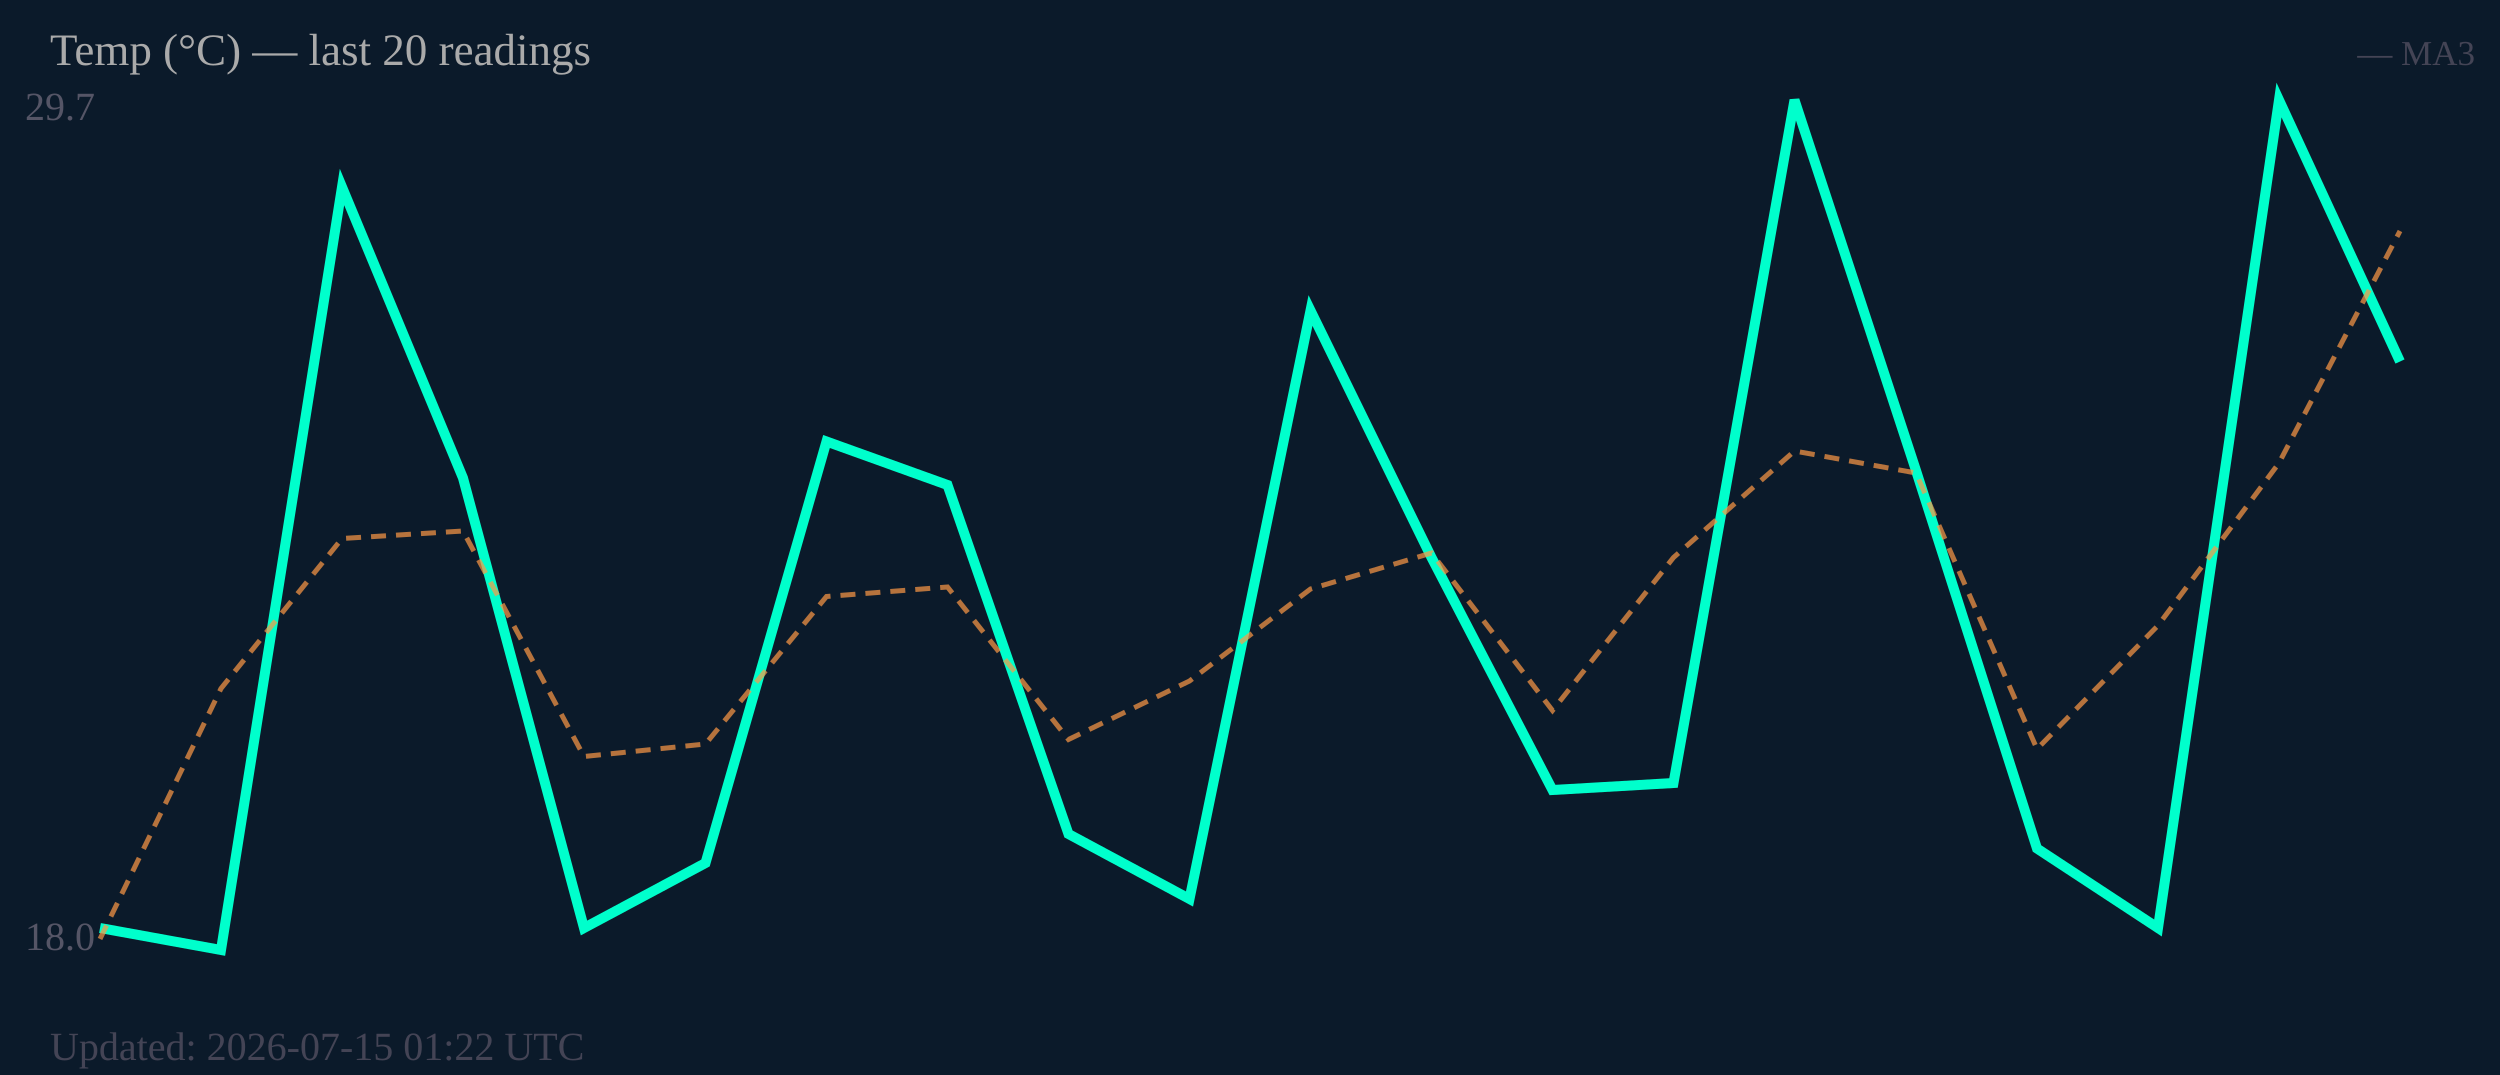
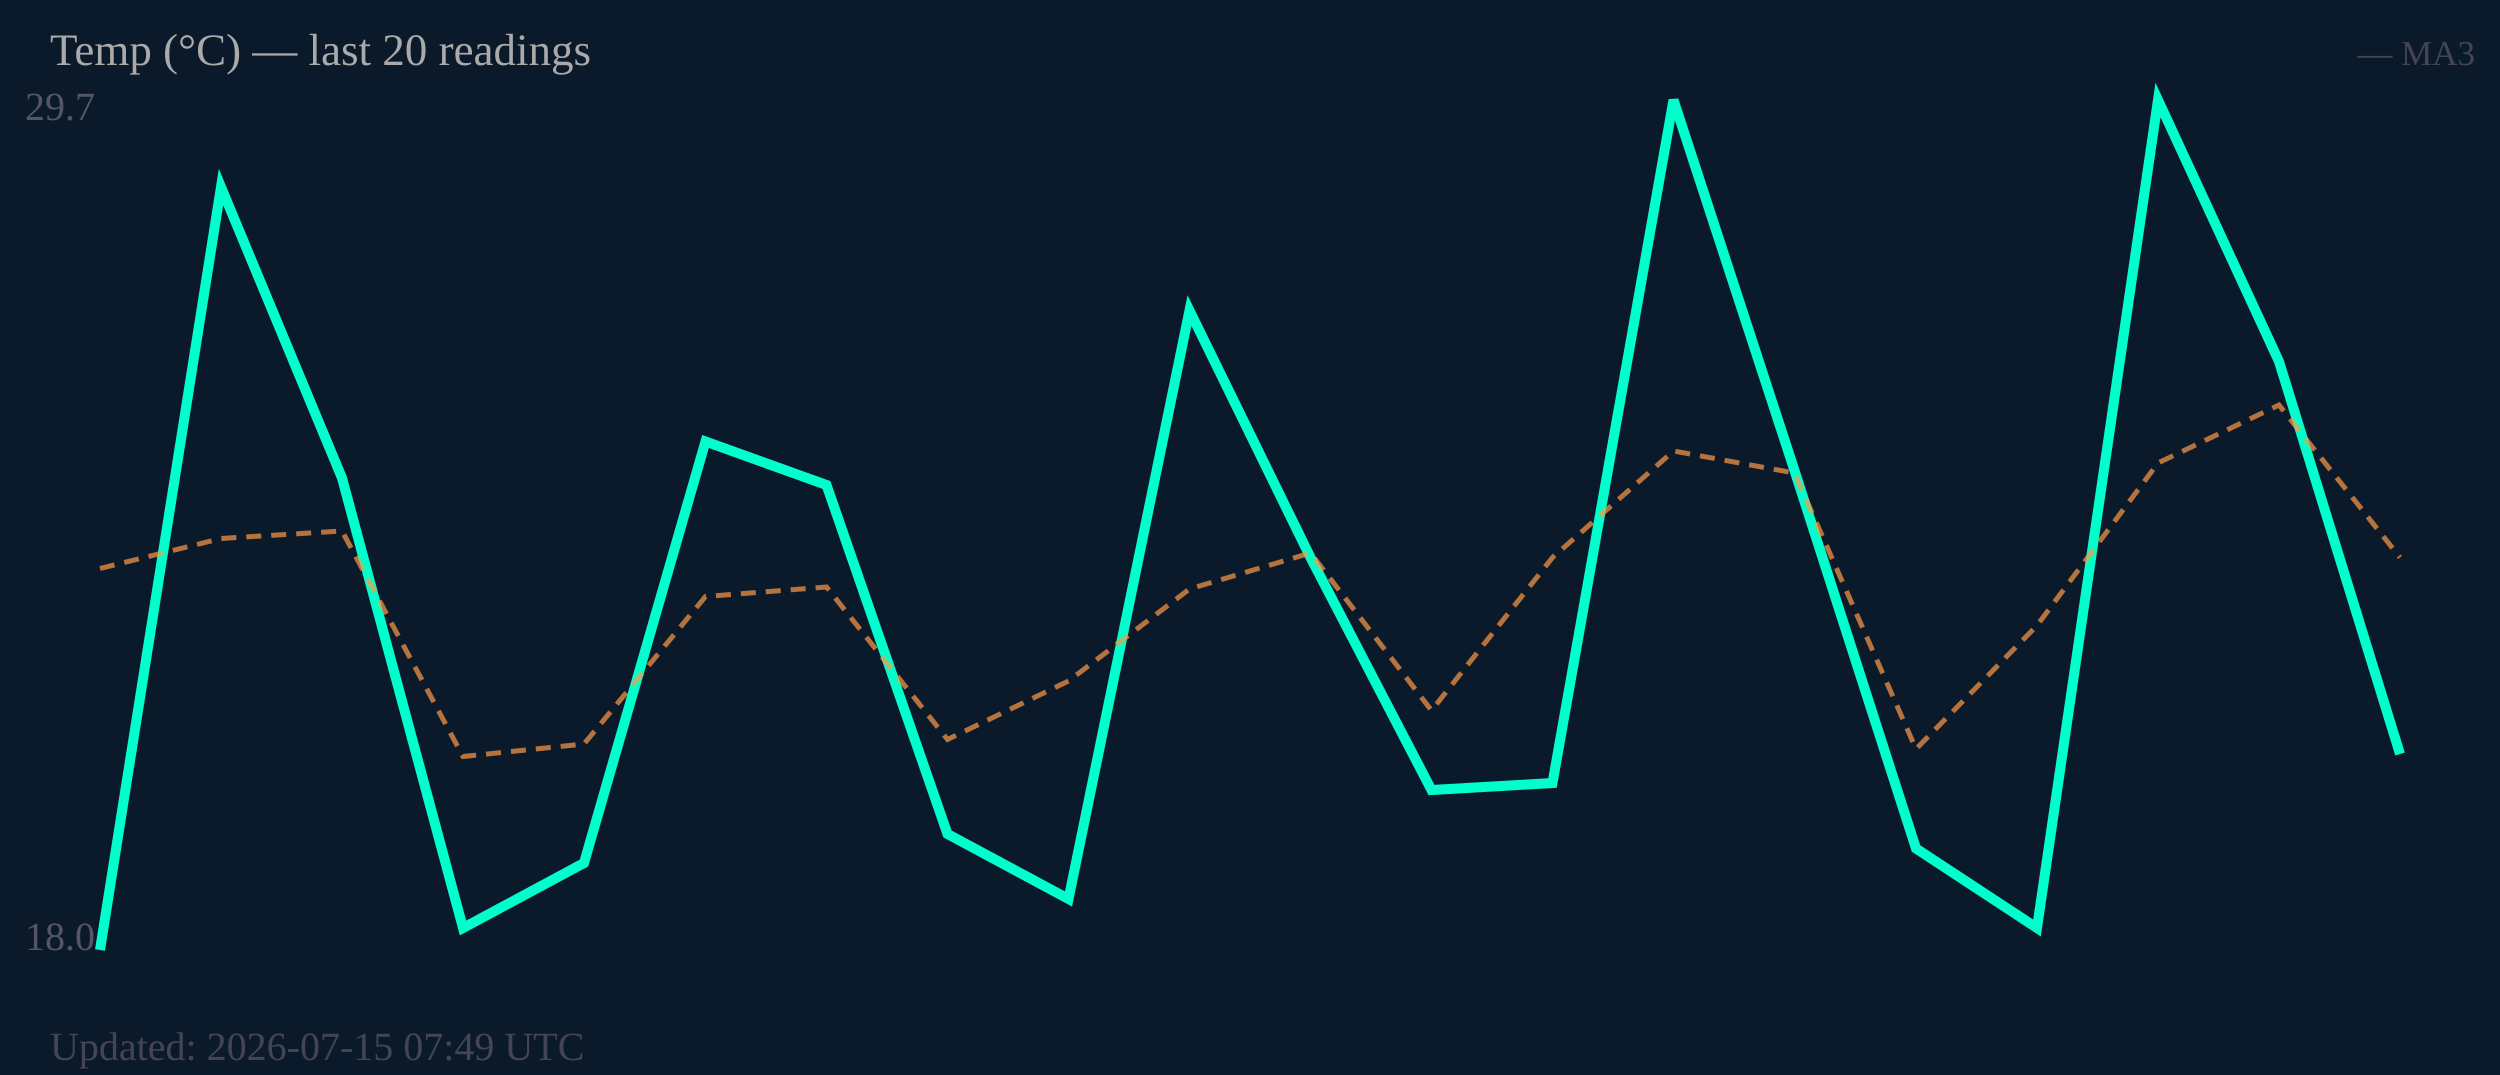
<svg xmlns="http://www.w3.org/2000/svg" width="500" height="215" viewBox="0 0 500 215">
  <rect width="500" height="215" fill="#0b1a2a" />
  <text x="5" y="24" font-size="8" fill="#556">29.7</text>
  <text x="5" y="190" font-size="8" fill="#556">18.0</text>
-   <polyline fill="none" stroke="#00ffcc" stroke-width="2" points="20.0,185.6 44.2,190.0 68.4,37.4 92.6,95.6 116.8,185.6 141.1,172.6 165.3,88.3 189.5,97.0 213.7,166.8 237.9,179.8 262.1,62.1 286.3,111.5 310.5,158.0 334.7,156.6 358.9,20.0 383.2,94.1 407.4,169.7 431.6,185.6 455.8,20.0 480.0,72.3" />
-   <polyline fill="none" stroke="#ff9944" stroke-width="1" stroke-dasharray="3,2" opacity="0.7" points="20.0,187.8 44.2,137.7 68.4,107.7 92.6,106.2 116.8,151.3 141.1,148.8 165.3,119.3 189.5,117.4 213.7,147.9 237.9,136.2 262.1,117.8 286.3,110.6 310.5,142.1 334.7,111.5 358.9,90.2 383.2,94.6 407.4,149.8 431.6,125.1 455.8,92.6 480.0,46.2" />
+   <polyline fill="none" stroke="#00ffcc" stroke-width="2" points="20.0,190.0 44.2,37.4 68.4,95.6 92.6,185.6 116.8,172.6 141.1,88.3 165.3,97.0 189.5,166.8 213.7,179.8 237.9,62.1 262.1,111.5 286.3,158.0 310.5,156.6 334.7,20.0 358.9,94.1 383.2,169.7 407.4,185.6 431.6,20.0 455.8,72.3 480.0,150.8" />
+   <polyline fill="none" stroke="#ff9944" stroke-width="1" stroke-dasharray="3,2" opacity="0.7" points="20.0,113.7 44.2,107.7 68.4,106.2 92.6,151.3 116.8,148.8 141.1,119.3 165.3,117.4 189.5,147.9 213.7,136.2 237.9,117.8 262.1,110.6 286.3,142.1 310.5,111.5 334.7,90.2 358.9,94.6 383.2,149.8 407.4,125.1 431.6,92.6 455.8,81.0 480.0,111.5" />
  <text x="10" y="13" font-size="9" fill="#aaa">Temp (°C) — last 20 readings</text>
  <text x="495" y="13" font-size="7" fill="#445" text-anchor="end">— MA3</text>
-   <text x="10" y="212" font-size="8" fill="#445">Updated: 2026-07-15 01:22 UTC</text>
+   <text x="10" y="212" font-size="8" fill="#445">Updated: 2026-07-15 07:49 UTC</text>
</svg>
